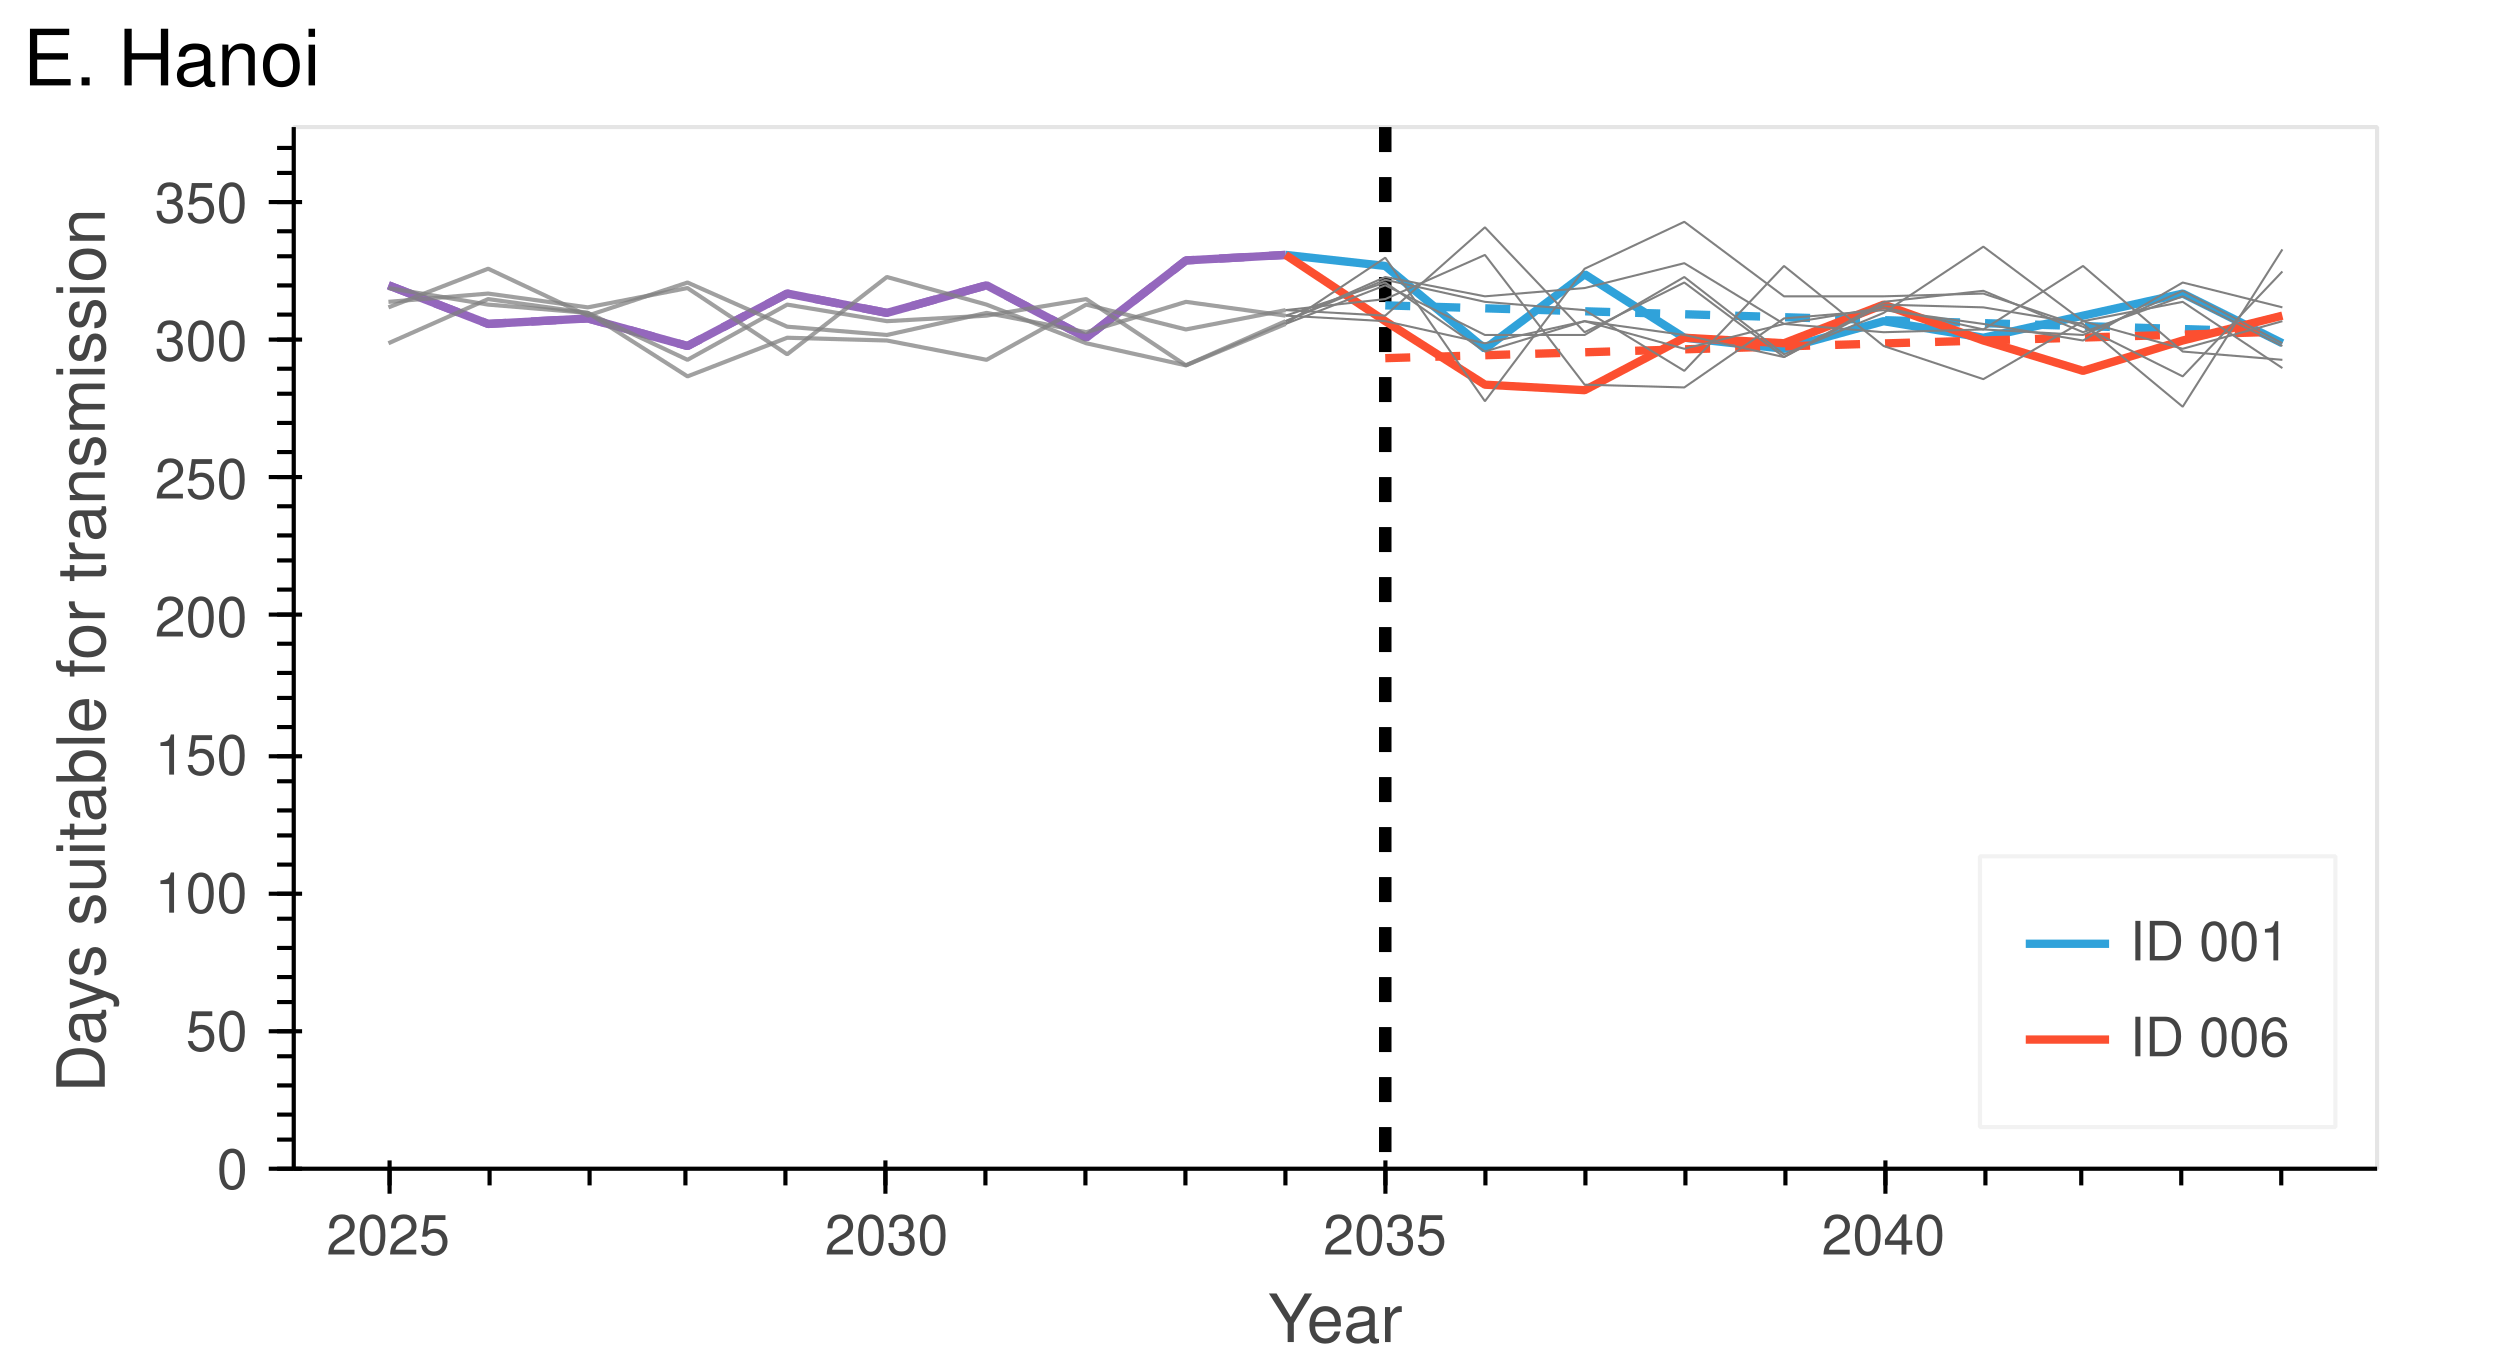
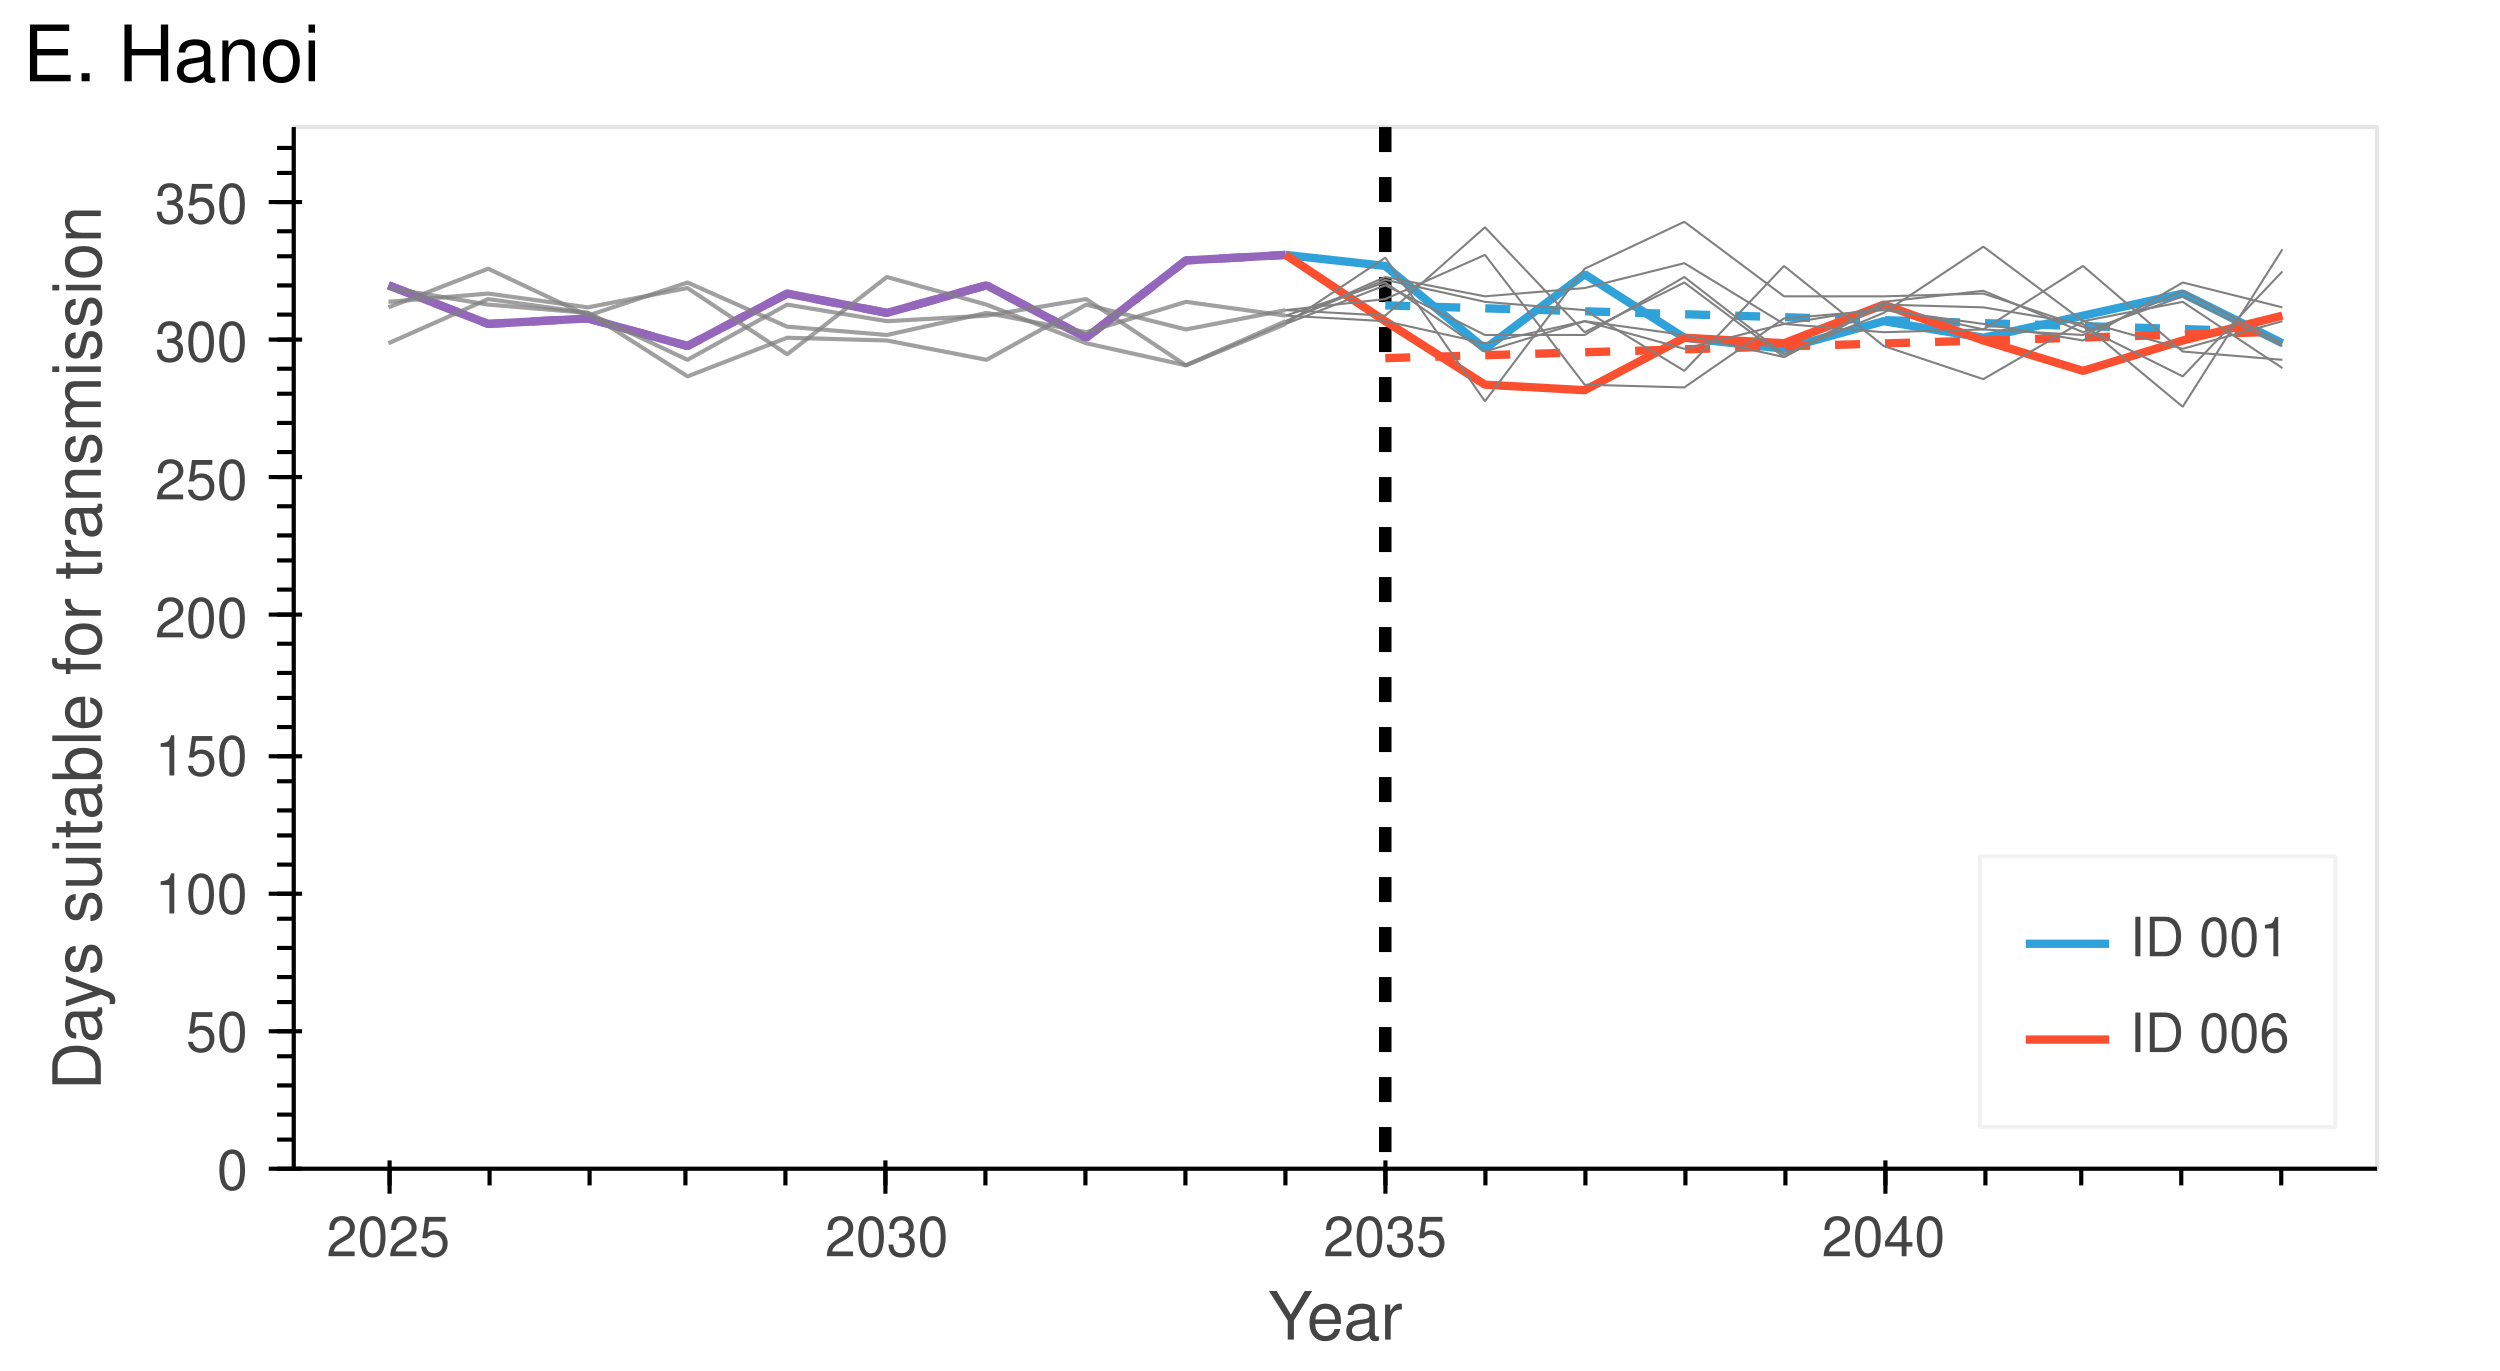
<svg xmlns="http://www.w3.org/2000/svg" version="1.1" width="600" height="329">
  <defs>
-     <clipPath id="TIBVHzOmJTao">
+     <clipPath id="JZLzpXLgEdCr">
      <path fill="none" stroke="none" d="M 70.5 30.5 L 570.5 30.5 L 570.5 280.5 L 70.5 280.5 L 70.5 30.5 Z" />
    </clipPath>
-     <clipPath id="NimzTFegJnaf">
+     <clipPath id="skQLwkfpDFoE">
      <path fill="none" stroke="none" d="M 70.5 30.5 L 570.5 30.5 L 570.5 280.5 L 70.5 280.5 L 70.5 30.5 Z" />
    </clipPath>
-     <clipPath id="hdacMBAUeKOw">
+     <clipPath id="eghmTEWVqHsb">
      <path fill="none" stroke="none" d="M 70.5 30.5 L 570.5 30.5 L 570.5 280.5 L 70.5 280.5 L 70.5 30.5 Z" />
    </clipPath>
-     <clipPath id="ocHzQvACDTFg">
+     <clipPath id="HHxoEboBaJep">
      <path fill="none" stroke="none" d="M 70.5 30.5 L 570.5 30.5 L 570.5 280.5 L 70.5 280.5 L 70.5 30.5 Z" />
    </clipPath>
-     <clipPath id="FbMwbgXrgtJN">
+     <clipPath id="fsPIgLEAbOdP">
      <path fill="none" stroke="none" d="M 70.5 30.5 L 570.5 30.5 L 570.5 280.5 L 70.5 280.5 L 70.5 30.5 Z" />
    </clipPath>
-     <clipPath id="GBsyZIFMkxyF">
+     <clipPath id="zIxEctktmXKp">
      <path fill="none" stroke="none" d="M 70.5 30.5 L 570.5 30.5 L 570.5 280.5 L 70.5 280.5 L 70.5 30.5 Z" />
    </clipPath>
-     <clipPath id="NWolTCxtarNo">
+     <clipPath id="MNxHZdKVPyTt">
      <path fill="none" stroke="none" d="M 70.5 30.5 L 570.5 30.5 L 570.5 280.5 L 70.5 280.5 L 70.5 30.5 Z" />
    </clipPath>
-     <clipPath id="wpLVhohtBKaO">
+     <clipPath id="mCZUrfGhnkDz">
      <path fill="none" stroke="none" d="M 70.5 30.5 L 570.5 30.5 L 570.5 280.5 L 70.5 280.5 L 70.5 30.5 Z" />
    </clipPath>
-     <clipPath id="dwdizOTUFEfW">
+     <clipPath id="kGnaAZdcTMfP">
      <path fill="none" stroke="none" d="M 70.5 30.5 L 570.5 30.5 L 570.5 280.5 L 70.5 280.5 L 70.5 30.5 Z" />
    </clipPath>
-     <clipPath id="WuJnvpTcClDc">
+     <clipPath id="HxUnzMdmTgcl">
      <path fill="none" stroke="none" d="M 70.5 30.5 L 570.5 30.5 L 570.5 280.5 L 70.5 280.5 L 70.5 30.5 Z" />
    </clipPath>
-     <clipPath id="KHJIpRvAJTFQ">
+     <clipPath id="bxPQOTVDxCkT">
      <path fill="none" stroke="none" d="M 70.5 30.5 L 570.5 30.5 L 570.5 280.5 L 70.5 280.5 L 70.5 30.5 Z" />
    </clipPath>
-     <clipPath id="TyroiGITrQip">
+     <clipPath id="RMuZXRcJaJuS">
      <path fill="none" stroke="none" d="M 70.5 30.5 L 570.5 30.5 L 570.5 280.5 L 70.5 280.5 L 70.5 30.5 Z" />
    </clipPath>
-     <clipPath id="sOtEQKwnZHqV">
+     <clipPath id="kZqcnMbOTELl">
      <path fill="none" stroke="none" d="M 70.5 30.5 L 570.5 30.5 L 570.5 280.5 L 70.5 280.5 L 70.5 30.5 Z" />
    </clipPath>
-     <clipPath id="QlGnooRtywDr">
+     <clipPath id="FkqEVBnHvMMW">
      <path fill="none" stroke="none" d="M 70.5 30.5 L 570.5 30.5 L 570.5 280.5 L 70.5 280.5 L 70.5 30.5 Z" />
    </clipPath>
-     <clipPath id="WPGTSVbvocuo">
+     <clipPath id="phLCigIvOyFL">
      <path fill="none" stroke="none" d="M 70.5 30.5 L 570.5 30.5 L 570.5 280.5 L 70.5 280.5 L 70.5 30.5 Z" />
    </clipPath>
-     <clipPath id="mqCuaAfHTtEs">
+     <clipPath id="cUzTXxKoVZfG">
      <path fill="none" stroke="none" d="M 70.5 30.5 L 570.5 30.5 L 570.5 280.5 L 70.5 280.5 L 70.5 30.5 Z" />
    </clipPath>
-     <clipPath id="aTOTloyvtnQE">
+     <clipPath id="uSymwhaJZexc">
      <path fill="none" stroke="none" d="M 70.5 30.5 L 570.5 30.5 L 570.5 280.5 L 70.5 280.5 L 70.5 30.5 Z" />
    </clipPath>
-     <clipPath id="vSGaZOyGuTRp">
+     <clipPath id="NfVIoiKBLxed">
      <path fill="none" stroke="none" d="M 70.5 30.5 L 570.5 30.5 L 570.5 280.5 L 70.5 280.5 L 70.5 30.5 Z" />
    </clipPath>
-     <clipPath id="nICshGZVvdTs">
+     <clipPath id="EgrDlbQPGcOr">
      <path fill="none" stroke="none" d="M 70.5 30.5 L 570.5 30.5 L 570.5 280.5 L 70.5 280.5 L 70.5 30.5 Z" />
    </clipPath>
-     <clipPath id="eIVxJGaUbIqJ">
+     <clipPath id="GuzUuOHLrQFG">
      <path fill="none" stroke="none" d="M 70.5 30.5 L 570.5 30.5 L 570.5 280.5 L 70.5 280.5 L 70.5 30.5 Z" />
    </clipPath>
-     <clipPath id="OkUTZoQoEvtk">
+     <clipPath id="QbZxWlmxkKTF">
      <path fill="none" stroke="none" d="M 70.5 30.5 L 570.5 30.5 L 570.5 280.5 L 70.5 280.5 L 70.5 30.5 Z" />
    </clipPath>
-     <clipPath id="JkyarvgWlZZm">
+     <clipPath id="GhcOCWtuVyXR">
      <path fill="none" stroke="none" d="M 70.5 30.5 L 570.5 30.5 L 570.5 280.5 L 70.5 280.5 L 70.5 30.5 Z" />
    </clipPath>
-     <clipPath id="JmrIehWtgLtl">
+     <clipPath id="dCpqRabyMLIM">
      <path fill="none" stroke="none" d="M 70.5 30.5 L 570.5 30.5 L 570.5 280.5 L 70.5 280.5 L 70.5 30.5 Z" />
    </clipPath>
  </defs>
  <path fill="none" stroke="#e5e5e5" paint-order="fill" d="M 70.5 30.5 L 570.5 30.5 L 570.5 280.5 L 70.5 280.5 L 70.5 30.5 Z" stroke-linejoin="bevel" stroke-miterlimit="10" />
-   <path fill="none" stroke="black" paint-order="fill" d="M 332.462 30.5 L 332.462 280.5" stroke-linejoin="bevel" stroke-miterlimit="10" stroke-width="3" stroke-dasharray="6" clip-path="url(#hdacMBAUeKOw)" />
-   <path fill="none" stroke="#9467bd" paint-order="fill" d="M 93.227 68.467 L 117.151 77.744 L 141.074 76.418 L 164.998 83.044 L 188.921 70.455 L 212.844 75.093 L 236.768 68.467 L 260.691 81.057 L 284.615 62.504 L 308.538 61.179" stroke-linejoin="bevel" stroke-miterlimit="10" stroke-width="2" clip-path="url(#ocHzQvACDTFg)" />
-   <path fill="none" stroke="#9467bd" paint-order="fill" d="M 93.227 68.467 L 117.151 77.744 L 141.074 76.418 L 164.998 83.044 L 188.921 70.455 L 212.844 75.093 L 236.768 68.467 L 260.691 81.057 L 284.615 62.504 L 308.538 61.179" stroke-linejoin="bevel" stroke-miterlimit="10" stroke-width="2" stroke-dasharray="6" clip-path="url(#FbMwbgXrgtJN)" />
-   <path fill="none" stroke="#30a2da" paint-order="fill" d="M 308.538 61.179 L 332.462 63.829 L 356.385 83.707 L 380.309 65.817 L 404.232 81.057 L 428.156 83.707 L 452.079 77.081 L 476.002 81.057 L 499.926 75.756 L 523.849 70.455 L 547.773 82.382" stroke-linejoin="bevel" stroke-miterlimit="10" stroke-width="2" clip-path="url(#GBsyZIFMkxyF)" />
-   <path fill="none" stroke="#30a2da" paint-order="fill" d="M 332.462 73.286 L 356.385 73.997 L 380.309 74.708 L 404.232 75.418 L 428.156 76.129 L 452.079 76.84 L 476.002 77.551 L 499.926 78.262 L 523.849 78.972 L 547.773 79.683" stroke-linejoin="bevel" stroke-miterlimit="10" stroke-width="2" stroke-dasharray="6" clip-path="url(#NWolTCxtarNo)" />
-   <path fill="none" stroke="#fc4f30" paint-order="fill" d="M 308.538 61.179 L 332.462 77.081 L 356.385 92.321 L 380.309 93.646 L 404.232 81.057 L 428.156 82.382 L 452.079 73.105 L 476.002 81.719 L 499.926 89.008 L 523.849 81.719 L 547.773 75.756" stroke-linejoin="bevel" stroke-miterlimit="10" stroke-width="2" clip-path="url(#wpLVhohtBKaO)" />
-   <path fill="none" stroke="#fc4f30" paint-order="fill" d="M 332.462 85.96 L 356.385 85.253 L 380.309 84.546 L 404.232 83.84 L 428.156 83.133 L 452.079 82.426 L 476.002 81.719 L 499.926 81.012 L 523.849 80.306 L 547.773 79.599" stroke-linejoin="bevel" stroke-miterlimit="10" stroke-width="2" stroke-dasharray="6" clip-path="url(#dwdizOTUFEfW)" />
-   <path fill="none" stroke="rgb(128,128,128)" paint-order="fill" d="M 93.227 73.768 L 117.151 64.492 L 141.074 75.756 L 164.998 67.805 L 188.921 78.406 L 212.844 80.394 L 236.768 75.093 L 260.691 79.731 L 284.615 72.443 L 308.538 75.756" stroke-opacity="0.749" stroke-linejoin="bevel" stroke-miterlimit="10" clip-path="url(#WuJnvpTcClDc)" />
-   <path fill="none" stroke="grey" paint-order="fill" d="M 308.538 75.756 L 332.462 77.081 L 356.385 82.382 L 380.309 77.081 L 404.232 80.394 L 428.156 85.695 L 452.079 72.443 L 476.002 69.792 L 499.926 79.731 L 523.849 71.118 L 547.773 83.044" stroke-linejoin="bevel" stroke-miterlimit="10" stroke-width="0.5" clip-path="url(#KHJIpRvAJTFQ)" />
-   <path fill="none" stroke="grey" paint-order="fill" d="M 308.538 75.756 L 332.462 67.805 L 356.385 84.37 L 380.309 77.081 L 404.232 83.707 L 428.156 77.744 L 452.079 79.731 L 476.002 79.069 L 499.926 63.829 L 523.849 84.37 L 547.773 86.357" stroke-linejoin="bevel" stroke-miterlimit="10" stroke-width="0.5" clip-path="url(#TyroiGITrQip)" />
-   <path fill="none" stroke="rgb(128,128,128)" paint-order="fill" d="M 93.227 69.13 L 117.151 73.105 L 141.074 75.093 L 164.998 86.357 L 188.921 73.105 L 212.844 77.081 L 236.768 75.756 L 260.691 71.78 L 284.615 87.683 L 308.538 77.081" stroke-opacity="0.749" stroke-linejoin="bevel" stroke-miterlimit="10" clip-path="url(#sOtEQKwnZHqV)" />
-   <path fill="none" stroke="grey" paint-order="fill" d="M 308.538 77.081 L 332.462 67.142 L 356.385 72.443 L 380.309 74.431 L 404.232 89.008 L 428.156 63.829 L 452.079 83.044 L 476.002 90.996 L 499.926 77.081 L 523.849 83.707 L 547.773 77.081" stroke-linejoin="bevel" stroke-miterlimit="10" stroke-width="0.5" clip-path="url(#QlGnooRtywDr)" />
-   <path fill="none" stroke="grey" paint-order="fill" d="M 308.538 77.081 L 332.462 66.479 L 356.385 71.118 L 380.309 69.13 L 404.232 63.166 L 428.156 77.744 L 452.079 73.768 L 476.002 79.069 L 499.926 80.394 L 523.849 69.792 L 547.773 82.382" stroke-linejoin="bevel" stroke-miterlimit="10" stroke-width="0.5" clip-path="url(#WPGTSVbvocuo)" />
-   <path fill="none" stroke="rgb(128,128,128)" paint-order="fill" d="M 93.227 82.382 L 117.151 71.78 L 141.074 75.093 L 164.998 90.333 L 188.921 81.057 L 212.844 81.719 L 236.768 86.357 L 260.691 73.105 L 284.615 79.069 L 308.538 74.431" stroke-opacity="0.749" stroke-linejoin="bevel" stroke-miterlimit="10" clip-path="url(#mqCuaAfHTtEs)" />
-   <path fill="none" stroke="grey" paint-order="fill" d="M 308.538 74.431 L 332.462 75.756 L 356.385 54.552 L 380.309 79.731 L 404.232 67.805 L 428.156 85.695 L 452.079 73.105 L 476.002 73.768 L 499.926 77.744 L 523.849 97.622 L 547.773 59.853" stroke-linejoin="bevel" stroke-miterlimit="10" stroke-width="0.5" clip-path="url(#aTOTloyvtnQE)" />
-   <path fill="none" stroke="grey" paint-order="fill" d="M 308.538 74.431 L 332.462 71.78 L 356.385 61.179 L 380.309 92.321 L 404.232 92.983 L 428.156 76.418 L 452.079 74.431 L 476.002 77.744 L 499.926 81.719 L 523.849 67.805 L 547.773 73.768" stroke-linejoin="bevel" stroke-miterlimit="10" stroke-width="0.5" clip-path="url(#vSGaZOyGuTRp)" />
-   <path fill="none" stroke="rgb(128,128,128)" paint-order="fill" d="M 93.227 72.443 L 117.151 70.455 L 141.074 73.768 L 164.998 69.13 L 188.921 85.032 L 212.844 66.479 L 236.768 73.105 L 260.691 82.382 L 284.615 87.683 L 308.538 77.744" stroke-opacity="0.749" stroke-linejoin="bevel" stroke-miterlimit="10" clip-path="url(#nICshGZVvdTs)" />
-   <path fill="none" stroke="grey" paint-order="fill" d="M 308.538 77.744 L 332.462 61.841 L 356.385 96.296 L 380.309 64.492 L 404.232 53.227 L 428.156 71.118 L 452.079 71.118 L 476.002 70.455 L 499.926 78.406 L 523.849 90.333 L 547.773 65.154" stroke-linejoin="bevel" stroke-miterlimit="10" stroke-width="0.5" clip-path="url(#eIVxJGaUbIqJ)" />
-   <path fill="none" stroke="grey" paint-order="fill" d="M 308.538 77.744 L 332.462 68.467 L 356.385 80.394 L 380.309 80.394 L 404.232 66.479 L 428.156 85.032 L 452.079 75.093 L 476.002 59.191 L 499.926 77.081 L 523.849 72.443 L 547.773 88.345" stroke-linejoin="bevel" stroke-miterlimit="10" stroke-width="0.5" clip-path="url(#OkUTZoQoEvtk)" />
+   <path fill="none" stroke="black" paint-order="fill" d="M 332.462 30.5 L 332.462 280.5" stroke-linejoin="bevel" stroke-miterlimit="10" stroke-width="3" stroke-dasharray="6" clip-path="url(#eghmTEWVqHsb)" />
+   <path fill="none" stroke="#9467bd" paint-order="fill" d="M 93.227 68.467 L 117.151 77.744 L 141.074 76.418 L 164.998 83.044 L 188.921 70.455 L 212.844 75.093 L 236.768 68.467 L 260.691 81.057 L 284.615 62.504 L 308.538 61.179" stroke-linejoin="bevel" stroke-miterlimit="10" stroke-width="2" clip-path="url(#HHxoEboBaJep)" />
+   <path fill="none" stroke="#9467bd" paint-order="fill" d="M 93.227 68.467 L 117.151 77.744 L 141.074 76.418 L 164.998 83.044 L 188.921 70.455 L 212.844 75.093 L 236.768 68.467 L 260.691 81.057 L 284.615 62.504 L 308.538 61.179" stroke-linejoin="bevel" stroke-miterlimit="10" stroke-width="2" stroke-dasharray="6" clip-path="url(#fsPIgLEAbOdP)" />
+   <path fill="none" stroke="#30a2da" paint-order="fill" d="M 308.538 61.179 L 332.462 63.829 L 356.385 83.707 L 380.309 65.817 L 404.232 81.057 L 428.156 83.707 L 452.079 77.081 L 476.002 81.057 L 499.926 75.756 L 523.849 70.455 L 547.773 82.382" stroke-linejoin="bevel" stroke-miterlimit="10" stroke-width="2" clip-path="url(#zIxEctktmXKp)" />
+   <path fill="none" stroke="#30a2da" paint-order="fill" d="M 332.462 73.286 L 356.385 73.997 L 380.309 74.708 L 404.232 75.418 L 428.156 76.129 L 452.079 76.84 L 476.002 77.551 L 499.926 78.262 L 523.849 78.972 L 547.773 79.683" stroke-linejoin="bevel" stroke-miterlimit="10" stroke-width="2" stroke-dasharray="6" clip-path="url(#MNxHZdKVPyTt)" />
+   <path fill="none" stroke="#fc4f30" paint-order="fill" d="M 308.538 61.179 L 332.462 77.081 L 356.385 92.321 L 380.309 93.646 L 404.232 81.057 L 428.156 82.382 L 452.079 73.105 L 476.002 81.719 L 499.926 89.008 L 523.849 81.719 L 547.773 75.756" stroke-linejoin="bevel" stroke-miterlimit="10" stroke-width="2" clip-path="url(#mCZUrfGhnkDz)" />
+   <path fill="none" stroke="#fc4f30" paint-order="fill" d="M 332.462 85.96 L 356.385 85.253 L 380.309 84.546 L 404.232 83.84 L 428.156 83.133 L 452.079 82.426 L 476.002 81.719 L 499.926 81.012 L 523.849 80.306 L 547.773 79.599" stroke-linejoin="bevel" stroke-miterlimit="10" stroke-width="2" stroke-dasharray="6" clip-path="url(#kGnaAZdcTMfP)" />
+   <path fill="none" stroke="rgb(128,128,128)" paint-order="fill" d="M 93.227 73.768 L 117.151 64.492 L 141.074 75.756 L 164.998 67.805 L 188.921 78.406 L 212.844 80.394 L 236.768 75.093 L 260.691 79.731 L 284.615 72.443 L 308.538 75.756" stroke-opacity="0.749" stroke-linejoin="bevel" stroke-miterlimit="10" clip-path="url(#HxUnzMdmTgcl)" />
+   <path fill="none" stroke="grey" paint-order="fill" d="M 308.538 75.756 L 332.462 77.081 L 356.385 82.382 L 380.309 77.081 L 404.232 80.394 L 428.156 85.695 L 452.079 72.443 L 476.002 69.792 L 499.926 79.731 L 523.849 71.118 L 547.773 83.044" stroke-linejoin="bevel" stroke-miterlimit="10" stroke-width="0.5" clip-path="url(#bxPQOTVDxCkT)" />
+   <path fill="none" stroke="grey" paint-order="fill" d="M 308.538 75.756 L 332.462 67.805 L 356.385 84.37 L 380.309 77.081 L 404.232 83.707 L 428.156 77.744 L 452.079 79.731 L 476.002 79.069 L 499.926 63.829 L 523.849 84.37 L 547.773 86.357" stroke-linejoin="bevel" stroke-miterlimit="10" stroke-width="0.5" clip-path="url(#RMuZXRcJaJuS)" />
+   <path fill="none" stroke="rgb(128,128,128)" paint-order="fill" d="M 93.227 69.13 L 117.151 73.105 L 141.074 75.093 L 164.998 86.357 L 188.921 73.105 L 212.844 77.081 L 236.768 75.756 L 260.691 71.78 L 284.615 87.683 L 308.538 77.081" stroke-opacity="0.749" stroke-linejoin="bevel" stroke-miterlimit="10" clip-path="url(#kZqcnMbOTELl)" />
+   <path fill="none" stroke="grey" paint-order="fill" d="M 308.538 77.081 L 332.462 67.142 L 356.385 72.443 L 380.309 74.431 L 404.232 89.008 L 428.156 63.829 L 452.079 83.044 L 476.002 90.996 L 499.926 77.081 L 523.849 83.707 L 547.773 77.081" stroke-linejoin="bevel" stroke-miterlimit="10" stroke-width="0.5" clip-path="url(#FkqEVBnHvMMW)" />
+   <path fill="none" stroke="grey" paint-order="fill" d="M 308.538 77.081 L 332.462 66.479 L 356.385 71.118 L 380.309 69.13 L 404.232 63.166 L 428.156 77.744 L 452.079 73.768 L 476.002 79.069 L 499.926 80.394 L 523.849 69.792 L 547.773 82.382" stroke-linejoin="bevel" stroke-miterlimit="10" stroke-width="0.5" clip-path="url(#phLCigIvOyFL)" />
+   <path fill="none" stroke="rgb(128,128,128)" paint-order="fill" d="M 93.227 82.382 L 117.151 71.78 L 141.074 75.093 L 164.998 90.333 L 188.921 81.057 L 212.844 81.719 L 236.768 86.357 L 260.691 73.105 L 284.615 79.069 L 308.538 74.431" stroke-opacity="0.749" stroke-linejoin="bevel" stroke-miterlimit="10" clip-path="url(#cUzTXxKoVZfG)" />
+   <path fill="none" stroke="grey" paint-order="fill" d="M 308.538 74.431 L 332.462 75.756 L 356.385 54.552 L 380.309 79.731 L 404.232 67.805 L 428.156 85.695 L 452.079 73.105 L 476.002 73.768 L 499.926 77.744 L 523.849 97.622 L 547.773 59.853" stroke-linejoin="bevel" stroke-miterlimit="10" stroke-width="0.5" clip-path="url(#uSymwhaJZexc)" />
+   <path fill="none" stroke="grey" paint-order="fill" d="M 308.538 74.431 L 332.462 71.78 L 356.385 61.179 L 380.309 92.321 L 404.232 92.983 L 428.156 76.418 L 452.079 74.431 L 476.002 77.744 L 499.926 81.719 L 523.849 67.805 L 547.773 73.768" stroke-linejoin="bevel" stroke-miterlimit="10" stroke-width="0.5" clip-path="url(#NfVIoiKBLxed)" />
+   <path fill="none" stroke="rgb(128,128,128)" paint-order="fill" d="M 93.227 72.443 L 117.151 70.455 L 141.074 73.768 L 164.998 69.13 L 188.921 85.032 L 212.844 66.479 L 236.768 73.105 L 260.691 82.382 L 284.615 87.683 L 308.538 77.744" stroke-opacity="0.749" stroke-linejoin="bevel" stroke-miterlimit="10" clip-path="url(#EgrDlbQPGcOr)" />
+   <path fill="none" stroke="grey" paint-order="fill" d="M 308.538 77.744 L 332.462 61.841 L 356.385 96.296 L 380.309 64.492 L 404.232 53.227 L 428.156 71.118 L 452.079 71.118 L 476.002 70.455 L 499.926 78.406 L 523.849 90.333 L 547.773 65.154" stroke-linejoin="bevel" stroke-miterlimit="10" stroke-width="0.5" clip-path="url(#GuzUuOHLrQFG)" />
+   <path fill="none" stroke="grey" paint-order="fill" d="M 308.538 77.744 L 332.462 68.467 L 356.385 80.394 L 380.309 80.394 L 404.232 66.479 L 428.156 85.032 L 452.079 75.093 L 476.002 59.191 L 499.926 77.081 L 523.849 72.443 L 547.773 88.345" stroke-linejoin="bevel" stroke-miterlimit="10" stroke-width="0.5" clip-path="url(#QbZxWlmxkKTF)" />
  <path fill="none" stroke="black" paint-order="fill" d="M 70.5 280.5 L 570.5 280.5" stroke-linejoin="bevel" stroke-miterlimit="10" />
  <path fill="none" stroke="black" paint-order="fill" d="M 93.5 286.5 L 93.5 278.5 M 212.5 286.5 L 212.5 278.5 M 332.5 286.5 L 332.5 278.5 M 452.5 286.5 L 452.5 278.5" stroke-linejoin="bevel" stroke-miterlimit="10" />
  <path fill="none" stroke="black" paint-order="fill" d="M 93.5 284.5 L 93.5 280.5 M 117.5 284.5 L 117.5 280.5 M 141.5 284.5 L 141.5 280.5 M 164.5 284.5 L 164.5 280.5 M 188.5 284.5 L 188.5 280.5 M 212.5 284.5 L 212.5 280.5 M 236.5 284.5 L 236.5 280.5 M 260.5 284.5 L 260.5 280.5 M 284.5 284.5 L 284.5 280.5 M 308.5 284.5 L 308.5 280.5 M 332.5 284.5 L 332.5 280.5 M 356.5 284.5 L 356.5 280.5 M 380.5 284.5 L 380.5 280.5 M 404.5 284.5 L 404.5 280.5 M 428.5 284.5 L 428.5 280.5 M 452.5 284.5 L 452.5 280.5 M 476.5 284.5 L 476.5 280.5 M 499.5 284.5 L 499.5 280.5 M 523.5 284.5 L 523.5 280.5 M 547.5 284.5 L 547.5 280.5" stroke-linejoin="bevel" stroke-miterlimit="10" />
-   <text fill="#444444" stroke="none" font-family="helvetica" font-size="10pt" font-style="normal" font-weight="normal" text-decoration="normal" x="77.827" y="300.594" text-anchor="start" dominant-baseline="alphabetic" transform="matrix(1, 0, 0, 1, 0.5, 0.5)">2025</text>
-   <text fill="none" stroke="rgb(0,0,0)" font-family="helvetica" font-size="10pt" font-style="normal" font-weight="normal" text-decoration="normal" x="77.827" y="300.594" text-anchor="start" dominant-baseline="alphabetic" transform="matrix(1, 0, 0, 1, 0.5, 0.5)" stroke-opacity="0" stroke-linejoin="bevel" stroke-miterlimit="10">2025</text>
-   <text fill="#444444" stroke="none" font-family="helvetica" font-size="10pt" font-style="normal" font-weight="normal" text-decoration="normal" x="197.444" y="300.594" text-anchor="start" dominant-baseline="alphabetic" transform="matrix(1, 0, 0, 1, 0.5, 0.5)">2030</text>
-   <text fill="none" stroke="rgb(0,0,0)" font-family="helvetica" font-size="10pt" font-style="normal" font-weight="normal" text-decoration="normal" x="197.444" y="300.594" text-anchor="start" dominant-baseline="alphabetic" transform="matrix(1, 0, 0, 1, 0.5, 0.5)" stroke-opacity="0" stroke-linejoin="bevel" stroke-miterlimit="10">2030</text>
-   <text fill="#444444" stroke="none" font-family="helvetica" font-size="10pt" font-style="normal" font-weight="normal" text-decoration="normal" x="317.062" y="300.594" text-anchor="start" dominant-baseline="alphabetic" transform="matrix(1, 0, 0, 1, 0.5, 0.5)">2035</text>
-   <text fill="none" stroke="rgb(0,0,0)" font-family="helvetica" font-size="10pt" font-style="normal" font-weight="normal" text-decoration="normal" x="317.062" y="300.594" text-anchor="start" dominant-baseline="alphabetic" transform="matrix(1, 0, 0, 1, 0.5, 0.5)" stroke-opacity="0" stroke-linejoin="bevel" stroke-miterlimit="10">2035</text>
-   <text fill="#444444" stroke="none" font-family="helvetica" font-size="10pt" font-style="normal" font-weight="normal" text-decoration="normal" x="436.679" y="300.594" text-anchor="start" dominant-baseline="alphabetic" transform="matrix(1, 0, 0, 1, 0.5, 0.5)">2040</text>
-   <text fill="none" stroke="rgb(0,0,0)" font-family="helvetica" font-size="10pt" font-style="normal" font-weight="normal" text-decoration="normal" x="436.679" y="300.594" text-anchor="start" dominant-baseline="alphabetic" transform="matrix(1, 0, 0, 1, 0.5, 0.5)" stroke-opacity="0" stroke-linejoin="bevel" stroke-miterlimit="10">2040</text>
-   <text fill="#444444" stroke="none" font-family="helvetica" font-size="12pt" font-style="normal" font-weight="normal" text-decoration="normal" x="303.833" y="321.594" text-anchor="start" dominant-baseline="alphabetic" transform="matrix(1, 0, 0, 1, 0.5, 0.5)">Year</text>
-   <text fill="none" stroke="rgb(0,0,0)" font-family="helvetica" font-size="12pt" font-style="normal" font-weight="normal" text-decoration="normal" x="303.833" y="321.594" text-anchor="start" dominant-baseline="alphabetic" transform="matrix(1, 0, 0, 1, 0.5, 0.5)" stroke-opacity="0" stroke-linejoin="bevel" stroke-miterlimit="10">Year</text>
+   <text fill="#444444" stroke="none" font-family="helvetica" font-size="10pt" font-style="normal" font-weight="normal" text-decoration="normal" x="77.861" y="301" text-anchor="start" dominant-baseline="alphabetic" transform="matrix(1, 0, 0, 1, 0.5, 0.5)">2025</text>
+   <text fill="none" stroke="rgb(0,0,0)" font-family="helvetica" font-size="10pt" font-style="normal" font-weight="normal" text-decoration="normal" x="77.861" y="301" text-anchor="start" dominant-baseline="alphabetic" transform="matrix(1, 0, 0, 1, 0.5, 0.5)" stroke-opacity="0" stroke-linejoin="bevel" stroke-miterlimit="10">2025</text>
+   <text fill="#444444" stroke="none" font-family="helvetica" font-size="10pt" font-style="normal" font-weight="normal" text-decoration="normal" x="197.478" y="301" text-anchor="start" dominant-baseline="alphabetic" transform="matrix(1, 0, 0, 1, 0.5, 0.5)">2030</text>
+   <text fill="none" stroke="rgb(0,0,0)" font-family="helvetica" font-size="10pt" font-style="normal" font-weight="normal" text-decoration="normal" x="197.478" y="301" text-anchor="start" dominant-baseline="alphabetic" transform="matrix(1, 0, 0, 1, 0.5, 0.5)" stroke-opacity="0" stroke-linejoin="bevel" stroke-miterlimit="10">2030</text>
+   <text fill="#444444" stroke="none" font-family="helvetica" font-size="10pt" font-style="normal" font-weight="normal" text-decoration="normal" x="317.095" y="301" text-anchor="start" dominant-baseline="alphabetic" transform="matrix(1, 0, 0, 1, 0.5, 0.5)">2035</text>
+   <text fill="none" stroke="rgb(0,0,0)" font-family="helvetica" font-size="10pt" font-style="normal" font-weight="normal" text-decoration="normal" x="317.095" y="301" text-anchor="start" dominant-baseline="alphabetic" transform="matrix(1, 0, 0, 1, 0.5, 0.5)" stroke-opacity="0" stroke-linejoin="bevel" stroke-miterlimit="10">2035</text>
+   <text fill="#444444" stroke="none" font-family="helvetica" font-size="10pt" font-style="normal" font-weight="normal" text-decoration="normal" x="436.712" y="301" text-anchor="start" dominant-baseline="alphabetic" transform="matrix(1, 0, 0, 1, 0.5, 0.5)">2040</text>
+   <text fill="none" stroke="rgb(0,0,0)" font-family="helvetica" font-size="10pt" font-style="normal" font-weight="normal" text-decoration="normal" x="436.712" y="301" text-anchor="start" dominant-baseline="alphabetic" transform="matrix(1, 0, 0, 1, 0.5, 0.5)" stroke-opacity="0" stroke-linejoin="bevel" stroke-miterlimit="10">2040</text>
+   <text fill="#444444" stroke="none" font-family="helvetica" font-size="12pt" font-style="normal" font-weight="normal" text-decoration="normal" x="303.85" y="321" text-anchor="start" dominant-baseline="alphabetic" transform="matrix(1, 0, 0, 1, 0.5, 0.5)">Year</text>
+   <text fill="none" stroke="rgb(0,0,0)" font-family="helvetica" font-size="12pt" font-style="normal" font-weight="normal" text-decoration="normal" x="303.85" y="321" text-anchor="start" dominant-baseline="alphabetic" transform="matrix(1, 0, 0, 1, 0.5, 0.5)" stroke-opacity="0" stroke-linejoin="bevel" stroke-miterlimit="10">Year</text>
  <path fill="none" stroke="black" paint-order="fill" d="M 70.5 280.5 L 70.5 30.5" stroke-linejoin="bevel" stroke-miterlimit="10" />
  <path fill="none" stroke="black" paint-order="fill" d="M 64.5 280.5 L 72.5 280.5 M 64.5 247.5 L 72.5 247.5 M 64.5 214.5 L 72.5 214.5 M 64.5 181.5 L 72.5 181.5 M 64.5 147.5 L 72.5 147.5 M 64.5 114.5 L 72.5 114.5 M 64.5 81.5 L 72.5 81.5 M 64.5 48.5 L 72.5 48.5" stroke-linejoin="bevel" stroke-miterlimit="10" />
  <path fill="none" stroke="black" paint-order="fill" d="M 66.5 280.5 L 70.5 280.5 M 66.5 273.5 L 70.5 273.5 M 66.5 267.5 L 70.5 267.5 M 66.5 260.5 L 70.5 260.5 M 66.5 253.5 L 70.5 253.5 M 66.5 247.5 L 70.5 247.5 M 66.5 240.5 L 70.5 240.5 M 66.5 234.5 L 70.5 234.5 M 66.5 227.5 L 70.5 227.5 M 66.5 220.5 L 70.5 220.5 M 66.5 214.5 L 70.5 214.5 M 66.5 207.5 L 70.5 207.5 M 66.5 200.5 L 70.5 200.5 M 66.5 194.5 L 70.5 194.5 M 66.5 187.5 L 70.5 187.5 M 66.5 181.5 L 70.5 181.5 M 66.5 174.5 L 70.5 174.5 M 66.5 167.5 L 70.5 167.5 M 66.5 161.5 L 70.5 161.5 M 66.5 154.5 L 70.5 154.5 M 66.5 147.5 L 70.5 147.5 M 66.5 141.5 L 70.5 141.5 M 66.5 134.5 L 70.5 134.5 M 66.5 128.5 L 70.5 128.5 M 66.5 121.5 L 70.5 121.5 M 66.5 114.5 L 70.5 114.5 M 66.5 108.5 L 70.5 108.5 M 66.5 101.5 L 70.5 101.5 M 66.5 94.5 L 70.5 94.5 M 66.5 88.5 L 70.5 88.5 M 66.5 81.5 L 70.5 81.5 M 66.5 75.5 L 70.5 75.5 M 66.5 68.5 L 70.5 68.5 M 66.5 61.5 L 70.5 61.5 M 66.5 55.5 L 70.5 55.5 M 66.5 48.5 L 70.5 48.5 M 66.5 41.5 L 70.5 41.5 M 66.5 35.5 L 70.5 35.5" stroke-linejoin="bevel" stroke-miterlimit="10" />
-   <text fill="#444444" stroke="none" font-family="helvetica" font-size="10pt" font-style="normal" font-weight="normal" text-decoration="normal" x="51.55" y="284.797" text-anchor="start" dominant-baseline="alphabetic" transform="matrix(1, 0, 0, 1, 0.5, 0.5)">0</text>
-   <text fill="none" stroke="rgb(0,0,0)" font-family="helvetica" font-size="10pt" font-style="normal" font-weight="normal" text-decoration="normal" x="51.55" y="284.797" text-anchor="start" dominant-baseline="alphabetic" transform="matrix(1, 0, 0, 1, 0.5, 0.5)" stroke-opacity="0" stroke-linejoin="bevel" stroke-miterlimit="10">0</text>
-   <text fill="#444444" stroke="none" font-family="helvetica" font-size="10pt" font-style="normal" font-weight="normal" text-decoration="normal" x="44.1" y="251.667" text-anchor="start" dominant-baseline="alphabetic" transform="matrix(1, 0, 0, 1, 0.5, 0.5)">50</text>
-   <text fill="none" stroke="rgb(0,0,0)" font-family="helvetica" font-size="10pt" font-style="normal" font-weight="normal" text-decoration="normal" x="44.1" y="251.667" text-anchor="start" dominant-baseline="alphabetic" transform="matrix(1, 0, 0, 1, 0.5, 0.5)" stroke-opacity="0" stroke-linejoin="bevel" stroke-miterlimit="10">50</text>
-   <text fill="#444444" stroke="none" font-family="helvetica" font-size="10pt" font-style="normal" font-weight="normal" text-decoration="normal" x="36.65" y="218.537" text-anchor="start" dominant-baseline="alphabetic" transform="matrix(1, 0, 0, 1, 0.5, 0.5)">100</text>
-   <text fill="none" stroke="rgb(0,0,0)" font-family="helvetica" font-size="10pt" font-style="normal" font-weight="normal" text-decoration="normal" x="36.65" y="218.537" text-anchor="start" dominant-baseline="alphabetic" transform="matrix(1, 0, 0, 1, 0.5, 0.5)" stroke-opacity="0" stroke-linejoin="bevel" stroke-miterlimit="10">100</text>
-   <text fill="#444444" stroke="none" font-family="helvetica" font-size="10pt" font-style="normal" font-weight="normal" text-decoration="normal" x="36.65" y="185.406" text-anchor="start" dominant-baseline="alphabetic" transform="matrix(1, 0, 0, 1, 0.5, 0.5)">150</text>
-   <text fill="none" stroke="rgb(0,0,0)" font-family="helvetica" font-size="10pt" font-style="normal" font-weight="normal" text-decoration="normal" x="36.65" y="185.406" text-anchor="start" dominant-baseline="alphabetic" transform="matrix(1, 0, 0, 1, 0.5, 0.5)" stroke-opacity="0" stroke-linejoin="bevel" stroke-miterlimit="10">150</text>
-   <text fill="#444444" stroke="none" font-family="helvetica" font-size="10pt" font-style="normal" font-weight="normal" text-decoration="normal" x="36.65" y="152.276" text-anchor="start" dominant-baseline="alphabetic" transform="matrix(1, 0, 0, 1, 0.5, 0.5)">200</text>
-   <text fill="none" stroke="rgb(0,0,0)" font-family="helvetica" font-size="10pt" font-style="normal" font-weight="normal" text-decoration="normal" x="36.65" y="152.276" text-anchor="start" dominant-baseline="alphabetic" transform="matrix(1, 0, 0, 1, 0.5, 0.5)" stroke-opacity="0" stroke-linejoin="bevel" stroke-miterlimit="10">200</text>
-   <text fill="#444444" stroke="none" font-family="helvetica" font-size="10pt" font-style="normal" font-weight="normal" text-decoration="normal" x="36.65" y="119.146" text-anchor="start" dominant-baseline="alphabetic" transform="matrix(1, 0, 0, 1, 0.5, 0.5)">250</text>
-   <text fill="none" stroke="rgb(0,0,0)" font-family="helvetica" font-size="10pt" font-style="normal" font-weight="normal" text-decoration="normal" x="36.65" y="119.146" text-anchor="start" dominant-baseline="alphabetic" transform="matrix(1, 0, 0, 1, 0.5, 0.5)" stroke-opacity="0" stroke-linejoin="bevel" stroke-miterlimit="10">250</text>
-   <text fill="#444444" stroke="none" font-family="helvetica" font-size="10pt" font-style="normal" font-weight="normal" text-decoration="normal" x="36.65" y="86.016" text-anchor="start" dominant-baseline="alphabetic" transform="matrix(1, 0, 0, 1, 0.5, 0.5)">300</text>
-   <text fill="none" stroke="rgb(0,0,0)" font-family="helvetica" font-size="10pt" font-style="normal" font-weight="normal" text-decoration="normal" x="36.65" y="86.016" text-anchor="start" dominant-baseline="alphabetic" transform="matrix(1, 0, 0, 1, 0.5, 0.5)" stroke-opacity="0" stroke-linejoin="bevel" stroke-miterlimit="10">300</text>
-   <text fill="#444444" stroke="none" font-family="helvetica" font-size="10pt" font-style="normal" font-weight="normal" text-decoration="normal" x="36.65" y="52.886" text-anchor="start" dominant-baseline="alphabetic" transform="matrix(1, 0, 0, 1, 0.5, 0.5)">350</text>
-   <text fill="none" stroke="rgb(0,0,0)" font-family="helvetica" font-size="10pt" font-style="normal" font-weight="normal" text-decoration="normal" x="36.65" y="52.886" text-anchor="start" dominant-baseline="alphabetic" transform="matrix(1, 0, 0, 1, 0.5, 0.5)" stroke-opacity="0" stroke-linejoin="bevel" stroke-miterlimit="10">350</text>
-   <text fill="#444444" stroke="none" font-family="helvetica" font-size="12pt" font-style="normal" font-weight="normal" text-decoration="normal" x="-78.075" y="151" text-anchor="start" dominant-baseline="alphabetic" transform="matrix(6.123233995736766e-17, -1, 1, 6.123233995736766e-17, -125.85, 184.15)">Days suitable for transmission</text>
-   <text fill="none" stroke="rgb(0,0,0)" font-family="helvetica" font-size="12pt" font-style="normal" font-weight="normal" text-decoration="normal" x="-78.075" y="151" text-anchor="start" dominant-baseline="alphabetic" transform="matrix(6.123233995736766e-17, -1, 1, 6.123233995736766e-17, -125.85, 184.15)" stroke-opacity="0" stroke-linejoin="bevel" stroke-miterlimit="10">Days suitable for transmission</text>
-   <path fill="rgb(255,255,255)" stroke="rgb(229,229,229)" paint-order="fill" d="M 475.183 205.5 L 560.5 205.5 L 560.5 270.5 L 475.183 270.5 L 475.183 205.5 Z" fill-opacity="0.949" clip-path="url(#JkyarvgWlZZm)" stroke-opacity="0.502" stroke-linejoin="bevel" stroke-miterlimit="10" />
-   <g clip-path="url(#JkyarvgWlZZm)">
+   <text fill="#444444" stroke="none" font-family="helvetica" font-size="10pt" font-style="normal" font-weight="normal" text-decoration="normal" x="51.567" y="285" text-anchor="start" dominant-baseline="alphabetic" transform="matrix(1, 0, 0, 1, 0.5, 0.5)">0</text>
+   <text fill="none" stroke="rgb(0,0,0)" font-family="helvetica" font-size="10pt" font-style="normal" font-weight="normal" text-decoration="normal" x="51.567" y="285" text-anchor="start" dominant-baseline="alphabetic" transform="matrix(1, 0, 0, 1, 0.5, 0.5)" stroke-opacity="0" stroke-linejoin="bevel" stroke-miterlimit="10">0</text>
+   <text fill="#444444" stroke="none" font-family="helvetica" font-size="10pt" font-style="normal" font-weight="normal" text-decoration="normal" x="44.133" y="251.87" text-anchor="start" dominant-baseline="alphabetic" transform="matrix(1, 0, 0, 1, 0.5, 0.5)">50</text>
+   <text fill="none" stroke="rgb(0,0,0)" font-family="helvetica" font-size="10pt" font-style="normal" font-weight="normal" text-decoration="normal" x="44.133" y="251.87" text-anchor="start" dominant-baseline="alphabetic" transform="matrix(1, 0, 0, 1, 0.5, 0.5)" stroke-opacity="0" stroke-linejoin="bevel" stroke-miterlimit="10">50</text>
+   <text fill="#444444" stroke="none" font-family="helvetica" font-size="10pt" font-style="normal" font-weight="normal" text-decoration="normal" x="36.7" y="218.74" text-anchor="start" dominant-baseline="alphabetic" transform="matrix(1, 0, 0, 1, 0.5, 0.5)">100</text>
+   <text fill="none" stroke="rgb(0,0,0)" font-family="helvetica" font-size="10pt" font-style="normal" font-weight="normal" text-decoration="normal" x="36.7" y="218.74" text-anchor="start" dominant-baseline="alphabetic" transform="matrix(1, 0, 0, 1, 0.5, 0.5)" stroke-opacity="0" stroke-linejoin="bevel" stroke-miterlimit="10">100</text>
+   <text fill="#444444" stroke="none" font-family="helvetica" font-size="10pt" font-style="normal" font-weight="normal" text-decoration="normal" x="36.7" y="185.61" text-anchor="start" dominant-baseline="alphabetic" transform="matrix(1, 0, 0, 1, 0.5, 0.5)">150</text>
+   <text fill="none" stroke="rgb(0,0,0)" font-family="helvetica" font-size="10pt" font-style="normal" font-weight="normal" text-decoration="normal" x="36.7" y="185.61" text-anchor="start" dominant-baseline="alphabetic" transform="matrix(1, 0, 0, 1, 0.5, 0.5)" stroke-opacity="0" stroke-linejoin="bevel" stroke-miterlimit="10">150</text>
+   <text fill="#444444" stroke="none" font-family="helvetica" font-size="10pt" font-style="normal" font-weight="normal" text-decoration="normal" x="36.7" y="152.479" text-anchor="start" dominant-baseline="alphabetic" transform="matrix(1, 0, 0, 1, 0.5, 0.5)">200</text>
+   <text fill="none" stroke="rgb(0,0,0)" font-family="helvetica" font-size="10pt" font-style="normal" font-weight="normal" text-decoration="normal" x="36.7" y="152.479" text-anchor="start" dominant-baseline="alphabetic" transform="matrix(1, 0, 0, 1, 0.5, 0.5)" stroke-opacity="0" stroke-linejoin="bevel" stroke-miterlimit="10">200</text>
+   <text fill="#444444" stroke="none" font-family="helvetica" font-size="10pt" font-style="normal" font-weight="normal" text-decoration="normal" x="36.7" y="119.349" text-anchor="start" dominant-baseline="alphabetic" transform="matrix(1, 0, 0, 1, 0.5, 0.5)">250</text>
+   <text fill="none" stroke="rgb(0,0,0)" font-family="helvetica" font-size="10pt" font-style="normal" font-weight="normal" text-decoration="normal" x="36.7" y="119.349" text-anchor="start" dominant-baseline="alphabetic" transform="matrix(1, 0, 0, 1, 0.5, 0.5)" stroke-opacity="0" stroke-linejoin="bevel" stroke-miterlimit="10">250</text>
+   <text fill="#444444" stroke="none" font-family="helvetica" font-size="10pt" font-style="normal" font-weight="normal" text-decoration="normal" x="36.7" y="86.219" text-anchor="start" dominant-baseline="alphabetic" transform="matrix(1, 0, 0, 1, 0.5, 0.5)">300</text>
+   <text fill="none" stroke="rgb(0,0,0)" font-family="helvetica" font-size="10pt" font-style="normal" font-weight="normal" text-decoration="normal" x="36.7" y="86.219" text-anchor="start" dominant-baseline="alphabetic" transform="matrix(1, 0, 0, 1, 0.5, 0.5)" stroke-opacity="0" stroke-linejoin="bevel" stroke-miterlimit="10">300</text>
+   <text fill="#444444" stroke="none" font-family="helvetica" font-size="10pt" font-style="normal" font-weight="normal" text-decoration="normal" x="36.7" y="53.089" text-anchor="start" dominant-baseline="alphabetic" transform="matrix(1, 0, 0, 1, 0.5, 0.5)">350</text>
+   <text fill="none" stroke="rgb(0,0,0)" font-family="helvetica" font-size="10pt" font-style="normal" font-weight="normal" text-decoration="normal" x="36.7" y="53.089" text-anchor="start" dominant-baseline="alphabetic" transform="matrix(1, 0, 0, 1, 0.5, 0.5)" stroke-opacity="0" stroke-linejoin="bevel" stroke-miterlimit="10">350</text>
+   <text fill="#444444" stroke="none" font-family="helvetica" font-size="12pt" font-style="normal" font-weight="normal" text-decoration="normal" x="-77.442" y="150" text-anchor="start" dominant-baseline="alphabetic" transform="matrix(6.123233995736766e-17, -1, 1, 6.123233995736766e-17, -125.8, 184.2)">Days suitable for transmission</text>
+   <text fill="none" stroke="rgb(0,0,0)" font-family="helvetica" font-size="12pt" font-style="normal" font-weight="normal" text-decoration="normal" x="-77.442" y="150" text-anchor="start" dominant-baseline="alphabetic" transform="matrix(6.123233995736766e-17, -1, 1, 6.123233995736766e-17, -125.8, 184.2)" stroke-opacity="0" stroke-linejoin="bevel" stroke-miterlimit="10">Days suitable for transmission</text>
+   <path fill="rgb(255,255,255)" stroke="rgb(229,229,229)" paint-order="fill" d="M 475.183 205.5 L 560.5 205.5 L 560.5 270.5 L 475.183 270.5 L 475.183 205.5 Z" fill-opacity="0.949" clip-path="url(#GhcOCWtuVyXR)" stroke-opacity="0.502" stroke-linejoin="bevel" stroke-miterlimit="10" />
+   <g clip-path="url(#GhcOCWtuVyXR)">
    <g transform="matrix(1, 0, 0, 1, 485.6833, 216)">
      <path fill="none" stroke="#30a2da" paint-order="fill" d="M 0.5 10.5 L 20.5 10.5" stroke-linejoin="bevel" stroke-miterlimit="10" stroke-width="2" />
    </g>
  </g>
-   <g clip-path="url(#JkyarvgWlZZm)">
-     <text fill="#444444" stroke="none" font-family="helvetica" font-size="13px" font-style="normal" font-weight="normal" text-decoration="normal" x="510.683" y="230" text-anchor="start" dominant-baseline="alphabetic" transform="matrix(1, 0, 0, 1, 0.5, 0.5)">ID 001</text>
+   <g clip-path="url(#GhcOCWtuVyXR)">
+     <text fill="#444444" stroke="none" font-family="helvetica" font-size="13px" font-style="normal" font-weight="normal" text-decoration="normal" x="510.683" y="229" text-anchor="start" dominant-baseline="alphabetic" transform="matrix(1, 0, 0, 1, 0.5, 0.5)">ID 001</text>
  </g>
-   <g clip-path="url(#JkyarvgWlZZm)">
-     <text fill="none" stroke="rgb(0,0,0)" font-family="helvetica" font-size="13px" font-style="normal" font-weight="normal" text-decoration="normal" x="510.683" y="230" text-anchor="start" dominant-baseline="alphabetic" transform="matrix(1, 0, 0, 1, 0.5, 0.5)" stroke-opacity="0" stroke-linejoin="bevel" stroke-miterlimit="10">ID 001</text>
+   <g clip-path="url(#GhcOCWtuVyXR)">
+     <text fill="none" stroke="rgb(0,0,0)" font-family="helvetica" font-size="13px" font-style="normal" font-weight="normal" text-decoration="normal" x="510.683" y="229" text-anchor="start" dominant-baseline="alphabetic" transform="matrix(1, 0, 0, 1, 0.5, 0.5)" stroke-opacity="0" stroke-linejoin="bevel" stroke-miterlimit="10">ID 001</text>
  </g>
-   <g clip-path="url(#JkyarvgWlZZm)">
+   <g clip-path="url(#GhcOCWtuVyXR)">
    <g transform="matrix(1, 0, 0, 1, 485.6833, 239)">
      <path fill="none" stroke="#fc4f30" paint-order="fill" d="M 0.5 10.5 L 20.5 10.5" stroke-linejoin="bevel" stroke-miterlimit="10" stroke-width="2" />
    </g>
  </g>
-   <g clip-path="url(#JkyarvgWlZZm)">
-     <text fill="#444444" stroke="none" font-family="helvetica" font-size="13px" font-style="normal" font-weight="normal" text-decoration="normal" x="510.683" y="253" text-anchor="start" dominant-baseline="alphabetic" transform="matrix(1, 0, 0, 1, 0.5, 0.5)">ID 006</text>
+   <g clip-path="url(#GhcOCWtuVyXR)">
+     <text fill="#444444" stroke="none" font-family="helvetica" font-size="13px" font-style="normal" font-weight="normal" text-decoration="normal" x="510.683" y="252" text-anchor="start" dominant-baseline="alphabetic" transform="matrix(1, 0, 0, 1, 0.5, 0.5)">ID 006</text>
  </g>
-   <g clip-path="url(#JkyarvgWlZZm)">
-     <text fill="none" stroke="rgb(0,0,0)" font-family="helvetica" font-size="13px" font-style="normal" font-weight="normal" text-decoration="normal" x="510.683" y="253" text-anchor="start" dominant-baseline="alphabetic" transform="matrix(1, 0, 0, 1, 0.5, 0.5)" stroke-opacity="0" stroke-linejoin="bevel" stroke-miterlimit="10">ID 006</text>
+   <g clip-path="url(#GhcOCWtuVyXR)">
+     <text fill="none" stroke="rgb(0,0,0)" font-family="helvetica" font-size="13px" font-style="normal" font-weight="normal" text-decoration="normal" x="510.683" y="252" text-anchor="start" dominant-baseline="alphabetic" transform="matrix(1, 0, 0, 1, 0.5, 0.5)" stroke-opacity="0" stroke-linejoin="bevel" stroke-miterlimit="10">ID 006</text>
  </g>
-   <text fill="black" stroke="none" font-family="helvetica" font-size="14pt" font-style="normal" font-weight="normal" text-decoration="normal" x="0" y="15" text-anchor="start" dominant-baseline="alphabetic" transform="matrix(1, 0, 0, 1, 5.5, 5.5)">E. Hanoi</text>
-   <text fill="none" stroke="rgb(0,0,0)" font-family="helvetica" font-size="14pt" font-style="normal" font-weight="normal" text-decoration="normal" x="0" y="15" text-anchor="start" dominant-baseline="alphabetic" transform="matrix(1, 0, 0, 1, 5.5, 5.5)" stroke-opacity="0" stroke-linejoin="bevel" stroke-miterlimit="10">E. Hanoi</text>
+   <text fill="black" stroke="none" font-family="helvetica" font-size="14pt" font-style="normal" font-weight="normal" text-decoration="normal" x="0" y="14" text-anchor="start" dominant-baseline="alphabetic" transform="matrix(1, 0, 0, 1, 5.5, 5.5)">E. Hanoi</text>
+   <text fill="none" stroke="rgb(0,0,0)" font-family="helvetica" font-size="14pt" font-style="normal" font-weight="normal" text-decoration="normal" x="0" y="14" text-anchor="start" dominant-baseline="alphabetic" transform="matrix(1, 0, 0, 1, 5.5, 5.5)" stroke-opacity="0" stroke-linejoin="bevel" stroke-miterlimit="10">E. Hanoi</text>
</svg>
